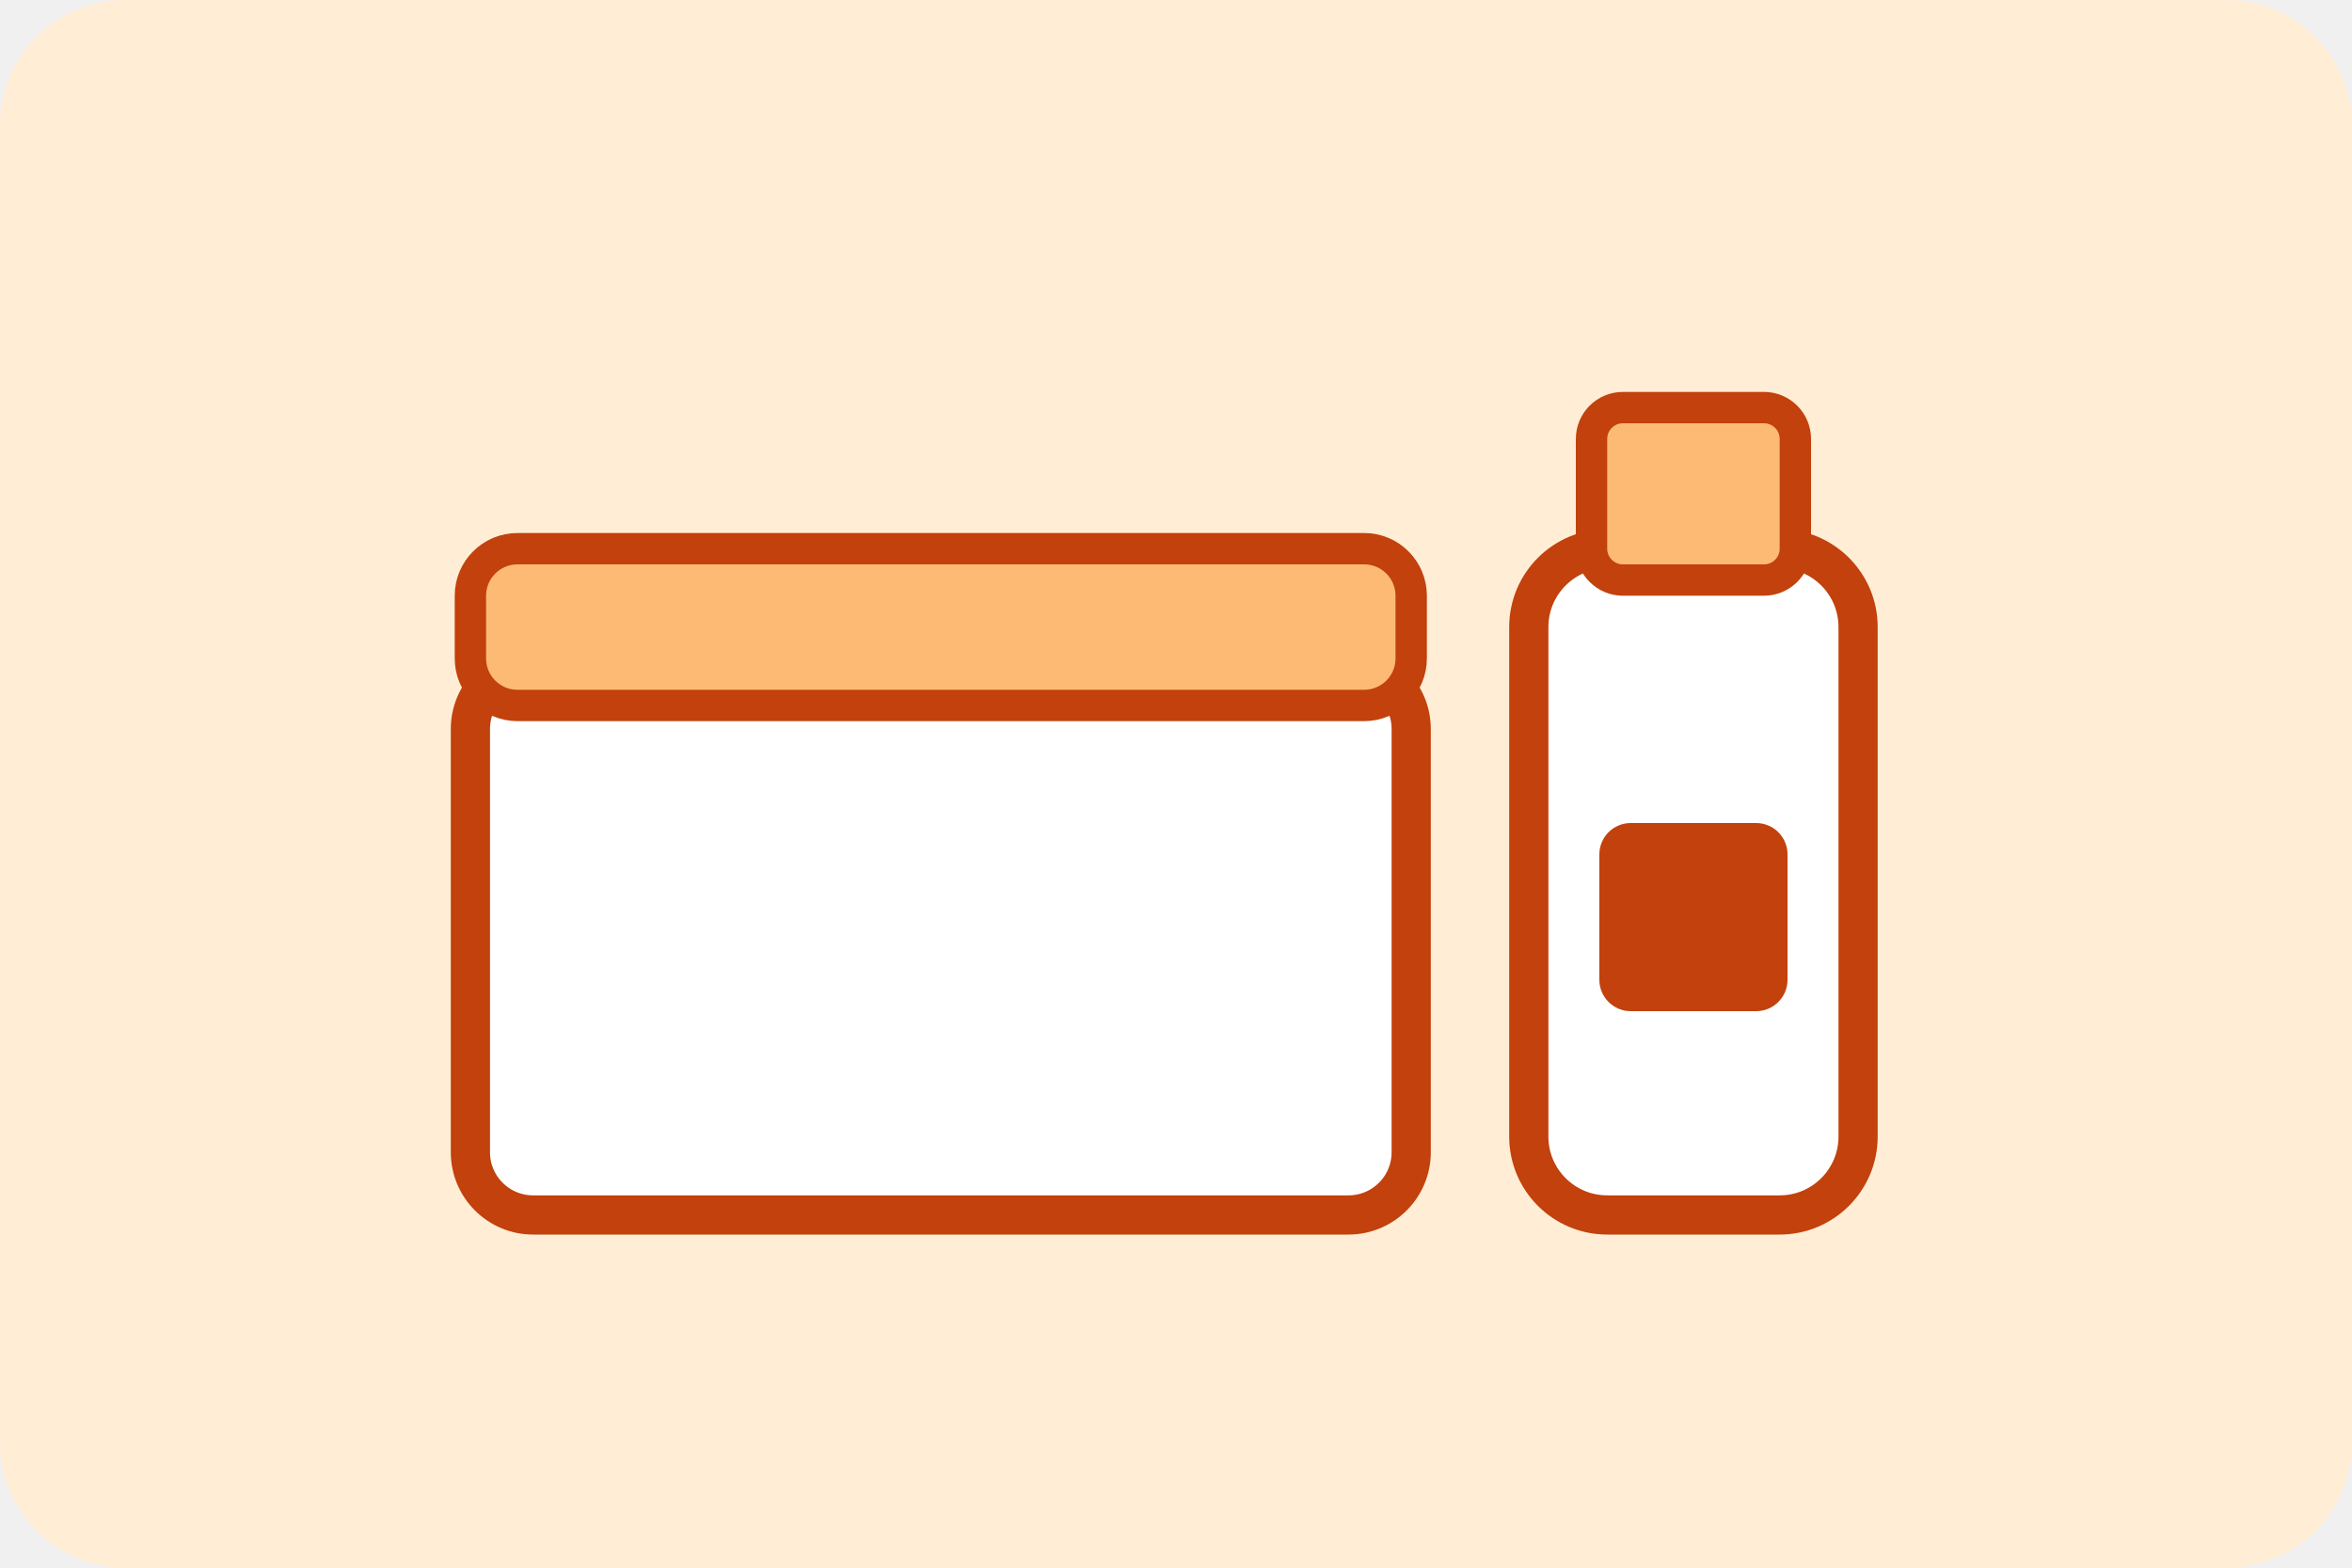
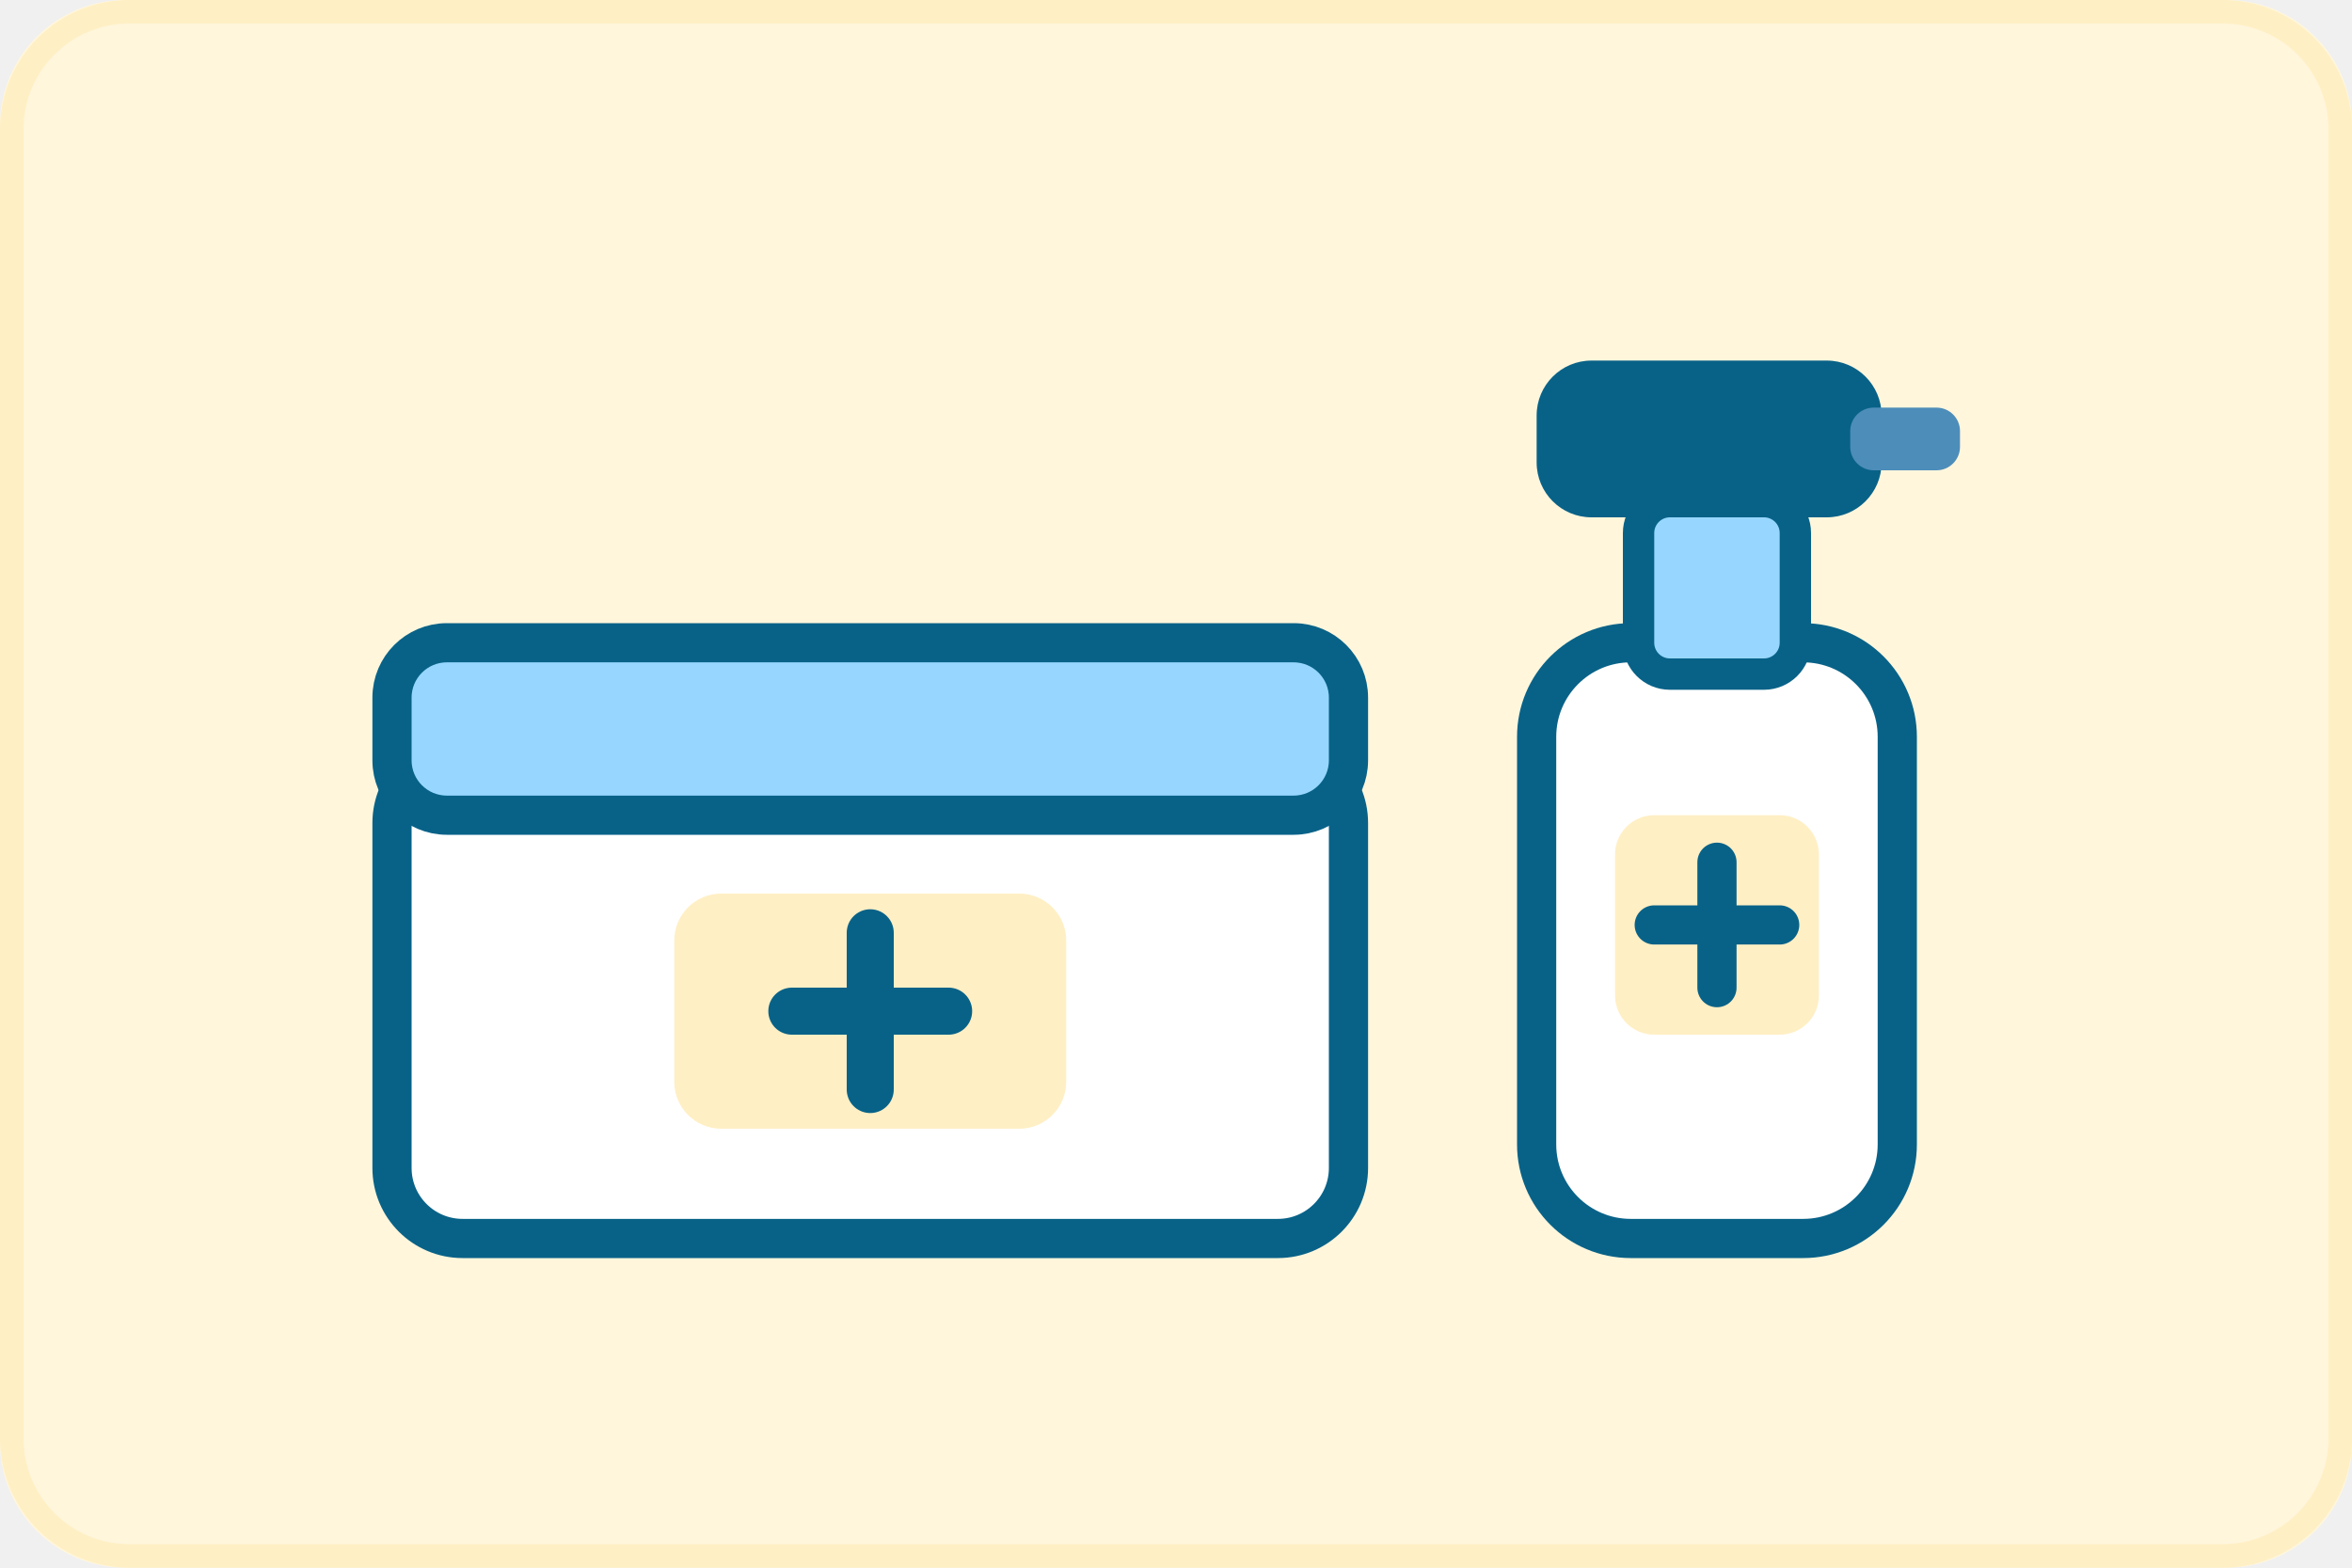
<svg xmlns="http://www.w3.org/2000/svg" viewBox="0 0 300 200">
-   <rect width="300" height="200" rx="16" fill="#ffedd5" />
-   <rect x="60" y="85" width="120" height="70" rx="8" fill="#fff" stroke="#c2410c" stroke-width="5" />
-   <rect x="60" y="70" width="120" height="20" rx="6" fill="#fdba74" stroke="#c2410c" stroke-width="4" />
-   <rect x="195" y="70" width="42" height="85" rx="10" fill="#fff" stroke="#c2410c" stroke-width="5" />
-   <rect x="203" y="52" width="26" height="22" rx="4" fill="#fdba74" stroke="#c2410c" stroke-width="4" />
-   <rect x="204" y="105" width="24" height="24" rx="4" fill="#c2410c" />
+   <rect width="300" height="200" rx="16" fill="#fff6dc" />
+   <rect x="1.5" y="1.5" width="297" height="197" rx="15" fill="none" stroke="#ffefc4" stroke-width="3" />
+   <rect x="50" y="96" width="122" height="62" rx="9" fill="#ffffff" stroke="#086288" stroke-width="5" />
+   <rect x="50" y="82" width="122" height="22" rx="7" fill="#97d7ff" stroke="#086288" stroke-width="5" />
+   <rect x="86" y="114" width="50" height="30" rx="6" fill="#ffefc4" />
+   <path d="M111 119v20M101 129h20" stroke="#086288" stroke-width="6" stroke-linecap="round" />
+   <rect x="196" y="82" width="46" height="76" rx="12" fill="#ffffff" stroke="#086288" stroke-width="5" />
+   <rect x="209" y="64" width="20" height="22" rx="4" fill="#97d7ff" stroke="#086288" stroke-width="4" />
+   <rect x="196" y="46" width="44" height="20" rx="7" fill="#086288" />
+   <rect x="236" y="52" width="14" height="8" rx="3" fill="#4d8dba" />
+   <rect x="206" y="104" width="26" height="28" rx="5" fill="#ffefc4" />
+   <path d="M219 110v16M211 118h16" stroke="#086288" stroke-width="5" stroke-linecap="round" />
</svg>
